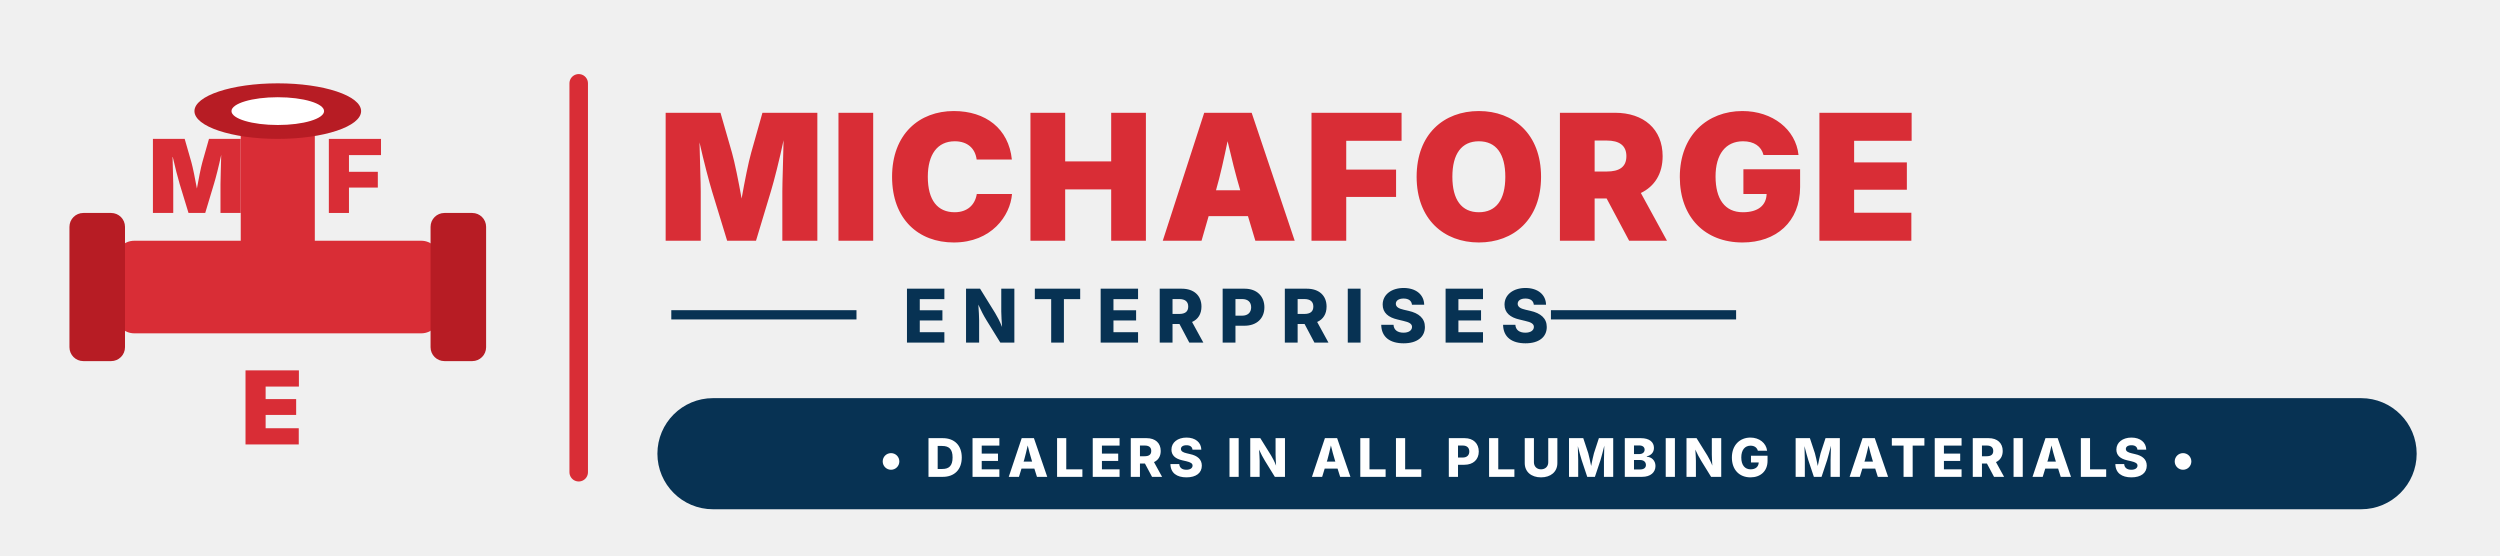
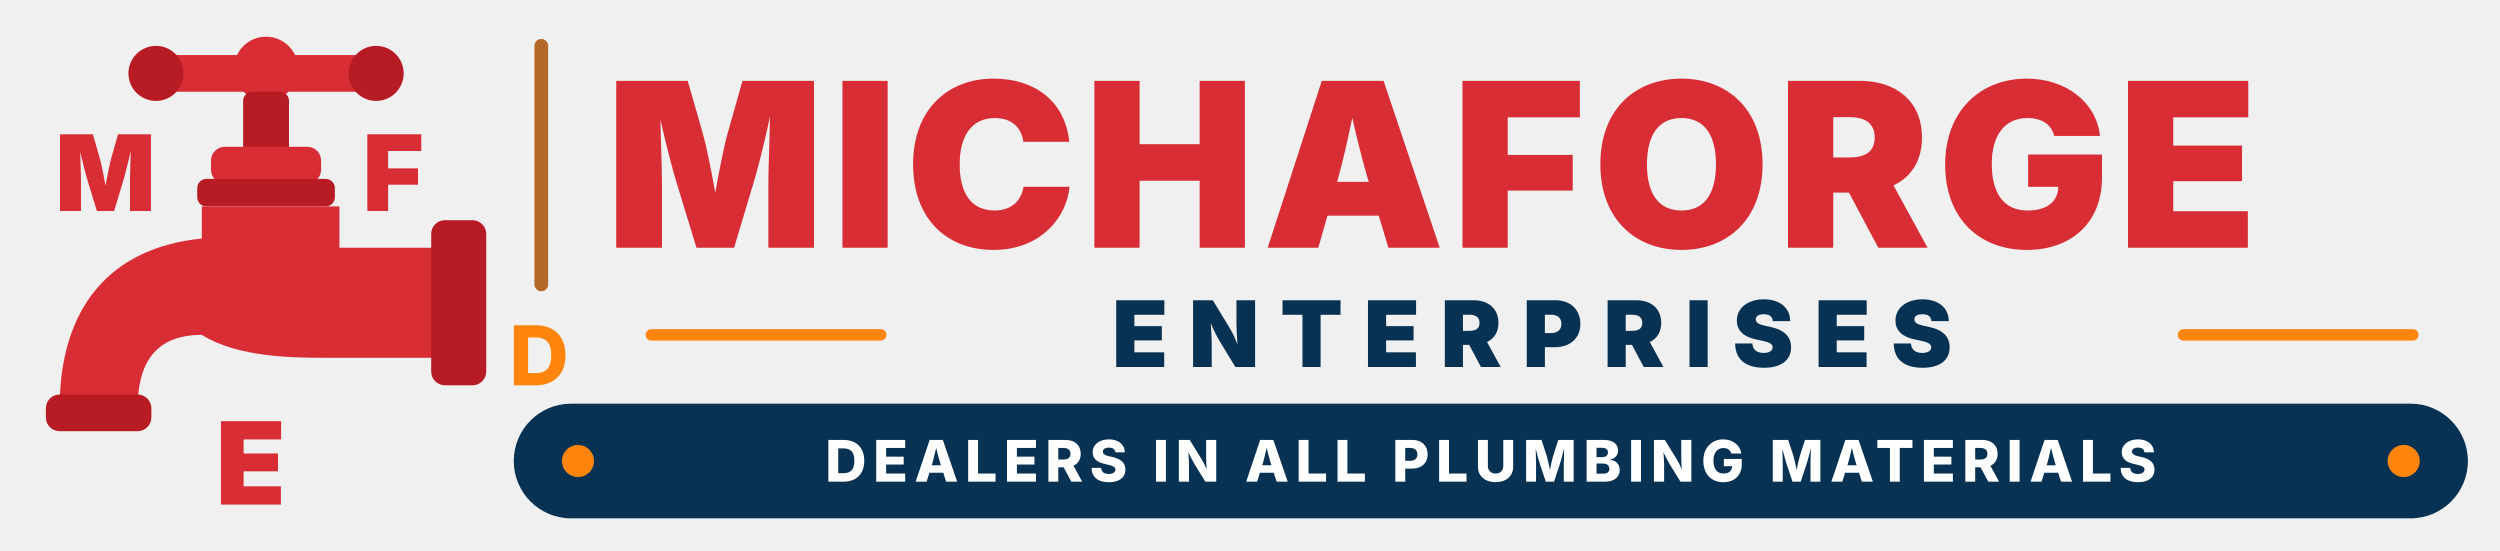
- <svg xmlns="http://www.w3.org/2000/svg" viewBox="0 0 540 120" width="100%" height="100%">
-   <g transform="translate(10, 10)">
-     <rect x="15" y="42" width="70" height="20" rx="4" fill="#D92D36" />
-     <rect x="5" y="36" width="12" height="32" rx="3" fill="#B71C24" />
-     <rect x="83" y="36" width="12" height="32" rx="3" fill="#B71C24" />
-     <rect x="42" y="16" width="16" height="30" rx="2" fill="#D92D36" />
-     <ellipse cx="50" cy="14" rx="18" ry="6" fill="#B71C24" />
-     <ellipse cx="50" cy="14" rx="10" ry="3" fill="#FFFFFF" />
-     <text x="22" y="36" font-family="'Inter', sans-serif" font-weight="900" font-size="22" fill="#D92D36">M</text>
-     <text x="60" y="36" font-family="'Inter', sans-serif" font-weight="900" font-size="22" fill="#D92D36">F</text>
-     <text x="42" y="86" font-family="'Inter', sans-serif" font-weight="900" font-size="22" fill="#D92D36">E</text>
+ <svg xmlns="http://www.w3.org/2000/svg" viewBox="0 0 545 120" width="100%" height="100%">
+   <g transform="translate(6, 4)">
+     <rect x="28" y="8" width="48" height="8" rx="4" fill="#D92D36" />
+     <circle cx="28" cy="12" r="6" fill="#B71C24" />
+     <circle cx="76" cy="12" r="6" fill="#B71C24" />
+     <circle cx="52" cy="11" r="7" fill="#D92D36" />
+     <rect x="47" y="16" width="10" height="14" rx="2" fill="#B71C24" />
+     <rect x="40" y="28" width="24" height="8" rx="3" fill="#D92D36" />
+     <rect x="37" y="35" width="30" height="6" rx="2" fill="#B71C24" />
+     <path d="M 38 41 L 68 41 L 68 50 L 92 50 L 92 74 L 66 74 C 58 74, 46 74, 38 69 C 28 69, 24 75, 24 85 L 7 85 C 7 63, 18 50, 38 48 Z" fill="#D92D36" />
+     <rect x="88" y="44" width="12" height="36" rx="3" fill="#B71C24" />
+     <rect x="4" y="82" width="23" height="8" rx="3" fill="#B71C24" />
+     <text x="6" y="42" font-family="'Inter', system-ui, sans-serif" font-weight="900" font-size="23" fill="#D92D36">M</text>
+     <text x="73" y="42" font-family="'Inter', system-ui, sans-serif" font-weight="900" font-size="23" fill="#D92D36">F</text>
+     <text x="41" y="106" font-family="'Inter', system-ui, sans-serif" font-weight="900" font-size="25" fill="#D92D36">E</text>
  </g>
-   <line x1="125" y1="18" x2="125" y2="102" stroke="#D92D36" stroke-width="4" stroke-linecap="round" />
-   <text x="142" y="52" font-family="'Inter', -apple-system, sans-serif" font-weight="900" font-size="38" letter-spacing="1" fill="#D92D36">MICHAFORGE</text>
-   <line x1="145" y1="68" x2="185" y2="68" stroke="#073253" stroke-width="2" />
-   <text x="195" y="74" font-family="'Inter', sans-serif" font-weight="800" font-size="16" letter-spacing="3" fill="#073253">ENTERPRISES</text>
-   <line x1="335" y1="68" x2="375" y2="68" stroke="#073253" stroke-width="2" />
-   <rect x="142" y="86" width="380" height="24" rx="12" fill="#073253" />
-   <text x="332" y="103" text-anchor="middle" font-family="'Inter', sans-serif" font-weight="800" font-size="11.5" letter-spacing="1.2" fill="#FFFFFF">• DEALERS IN ALL PLUMBING MATERIALS •</text>
+   <line x1="118" y1="10" x2="118" y2="62" stroke="#B46928" stroke-width="3" stroke-linecap="round" />
+   <text x="111" y="84" font-family="'Inter', system-ui, sans-serif" font-weight="800" font-size="18" fill="#FF850D">D</text>
+   <text x="132" y="54" font-family="'Inter', 'Arial Black', system-ui, sans-serif" font-weight="900" font-size="50" letter-spacing="1.5" fill="#D92D36">MICHAFORGE</text>
+   <line x1="142" y1="73" x2="192" y2="73" stroke="#FF850D" stroke-width="2.5" stroke-linecap="round" />
+   <text x="334" y="80" text-anchor="middle" font-family="'Inter', system-ui, sans-serif" font-weight="900" font-size="20" letter-spacing="4.5" fill="#073253">ENTERPRISES</text>
+   <line x1="476" y1="73" x2="526" y2="73" stroke="#FF850D" stroke-width="2.5" stroke-linecap="round" />
+   <rect x="112" y="88" width="426" height="25" rx="12.5" fill="#073253" />
+   <circle cx="126" cy="100.5" r="3.5" fill="#FF850D" />
+   <text x="325" y="105" text-anchor="middle" font-family="'Inter', system-ui, sans-serif" font-weight="800" font-size="12.5" letter-spacing="1.4" fill="#FFFFFF">DEALERS IN ALL PLUMBING MATERIALS</text>
+   <circle cx="524" cy="100.5" r="3.5" fill="#FF850D" />
</svg>
